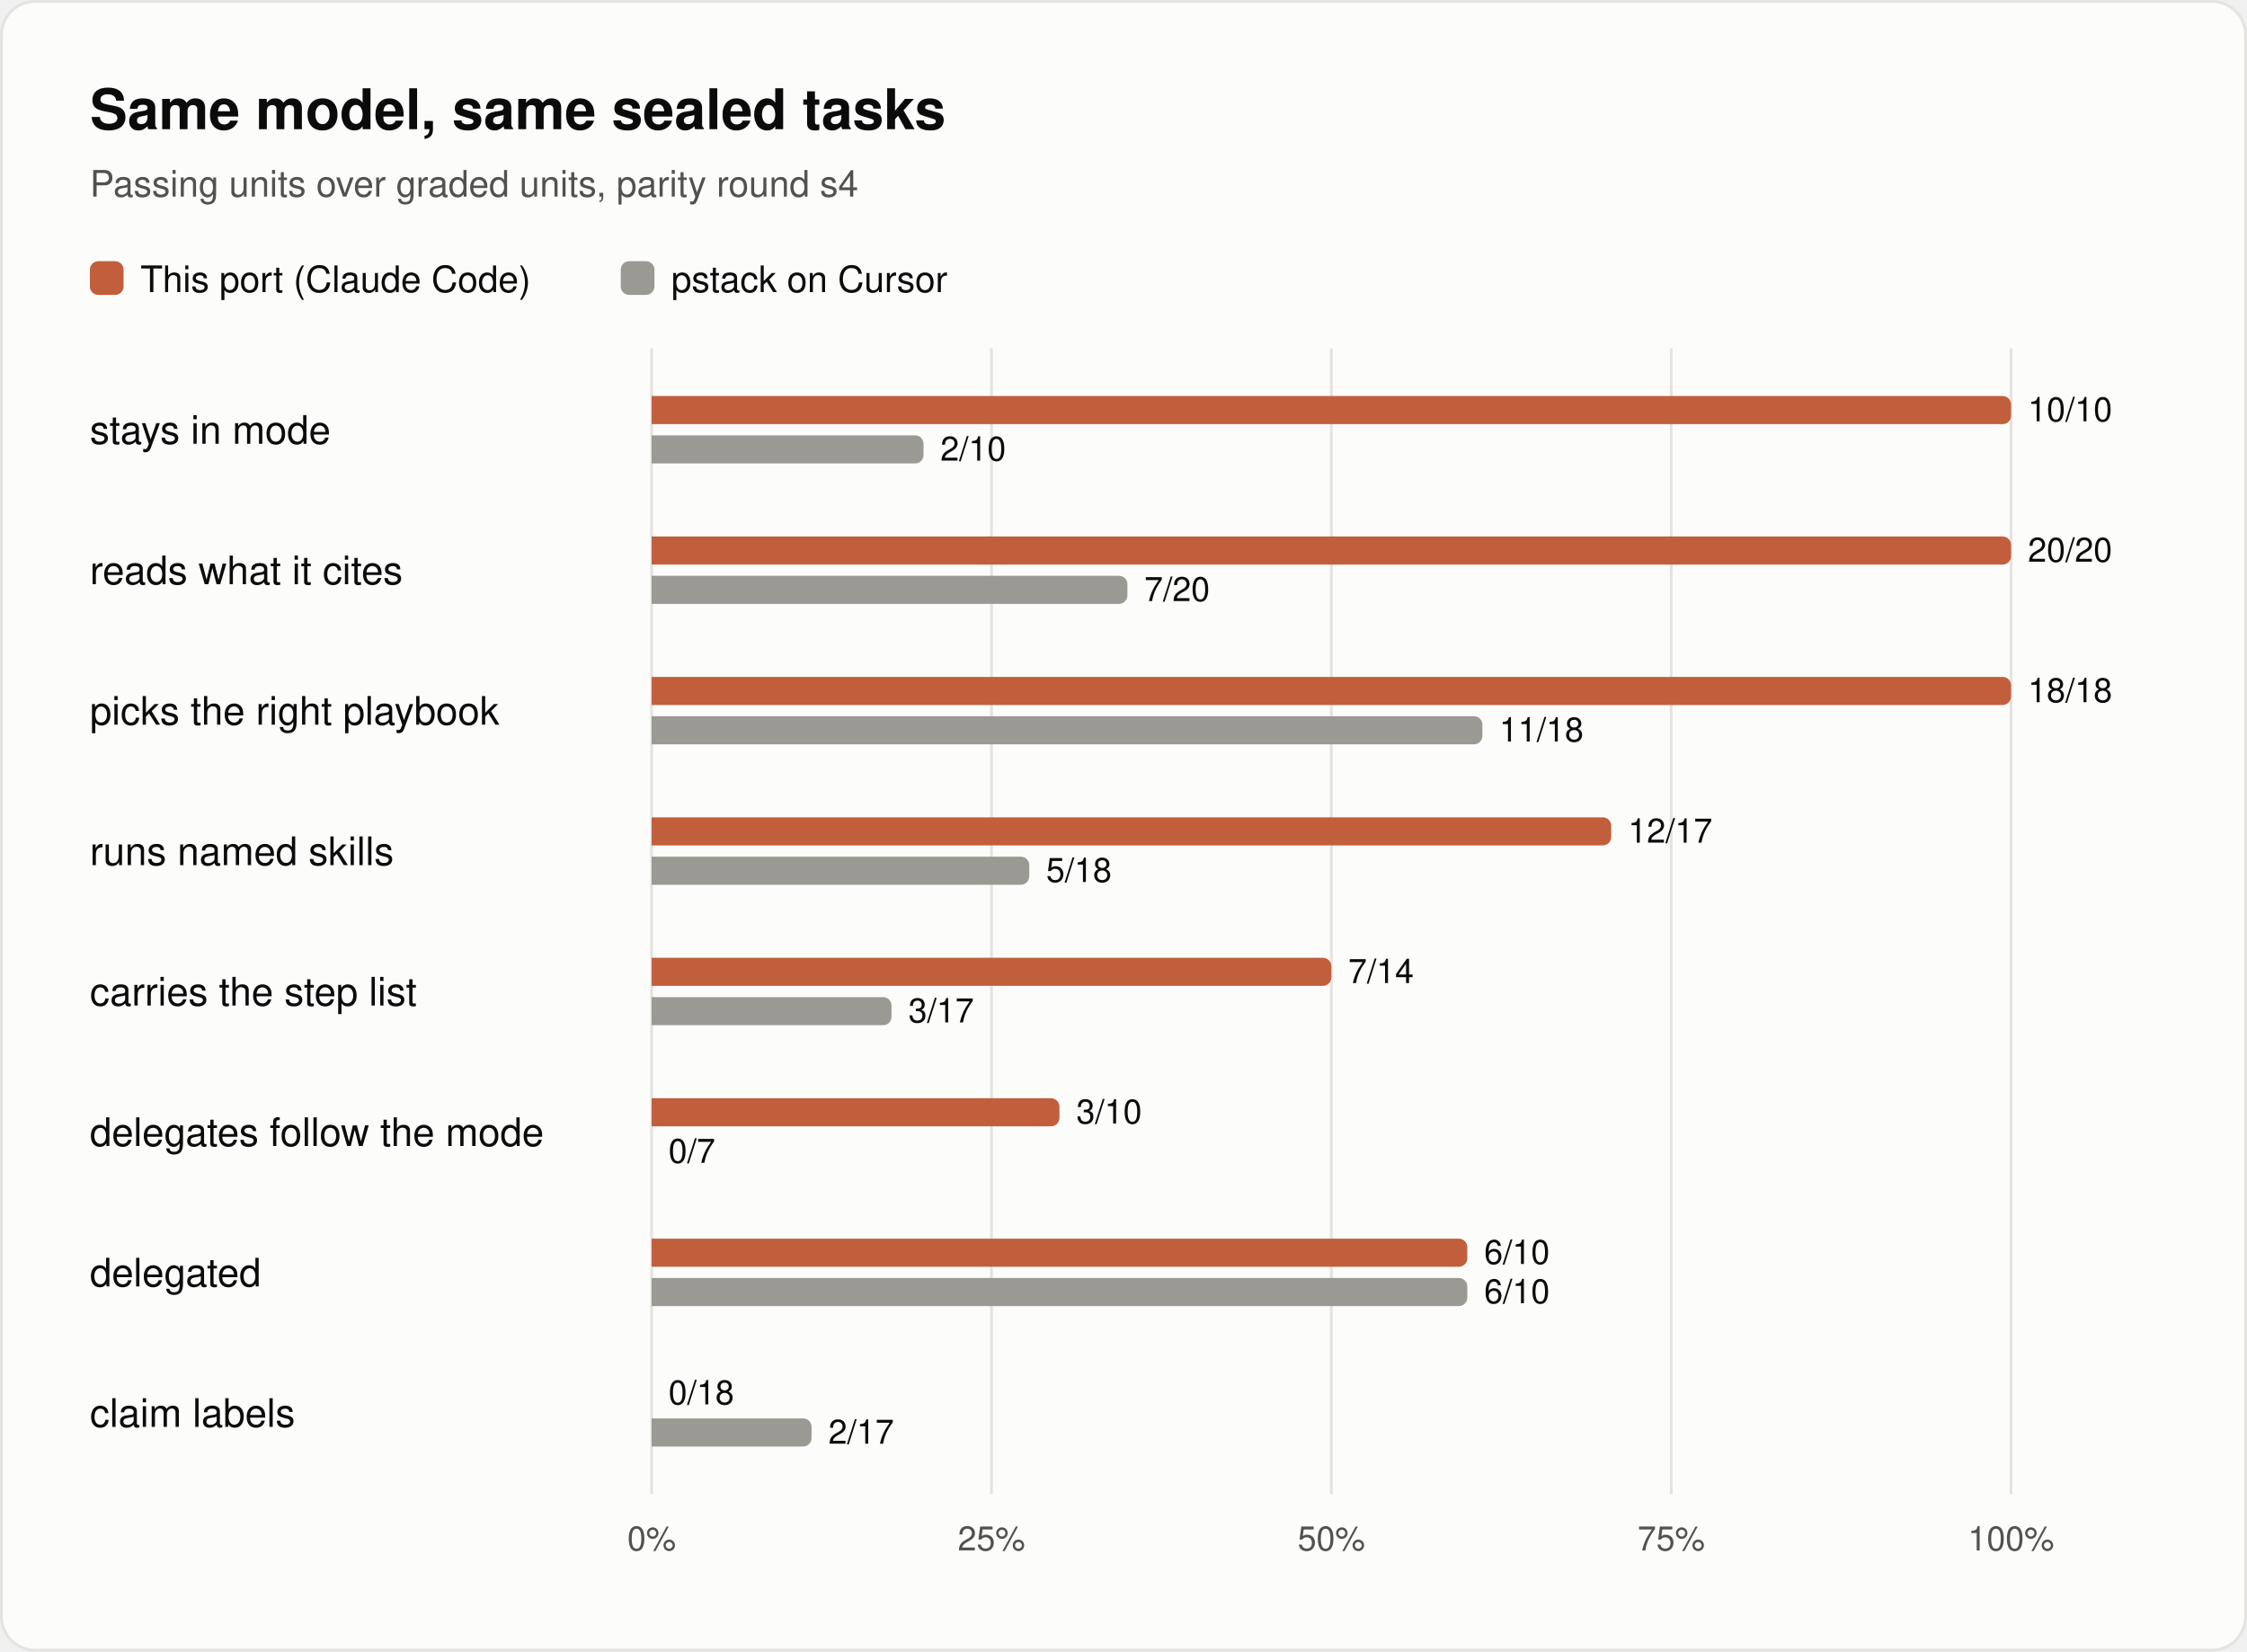
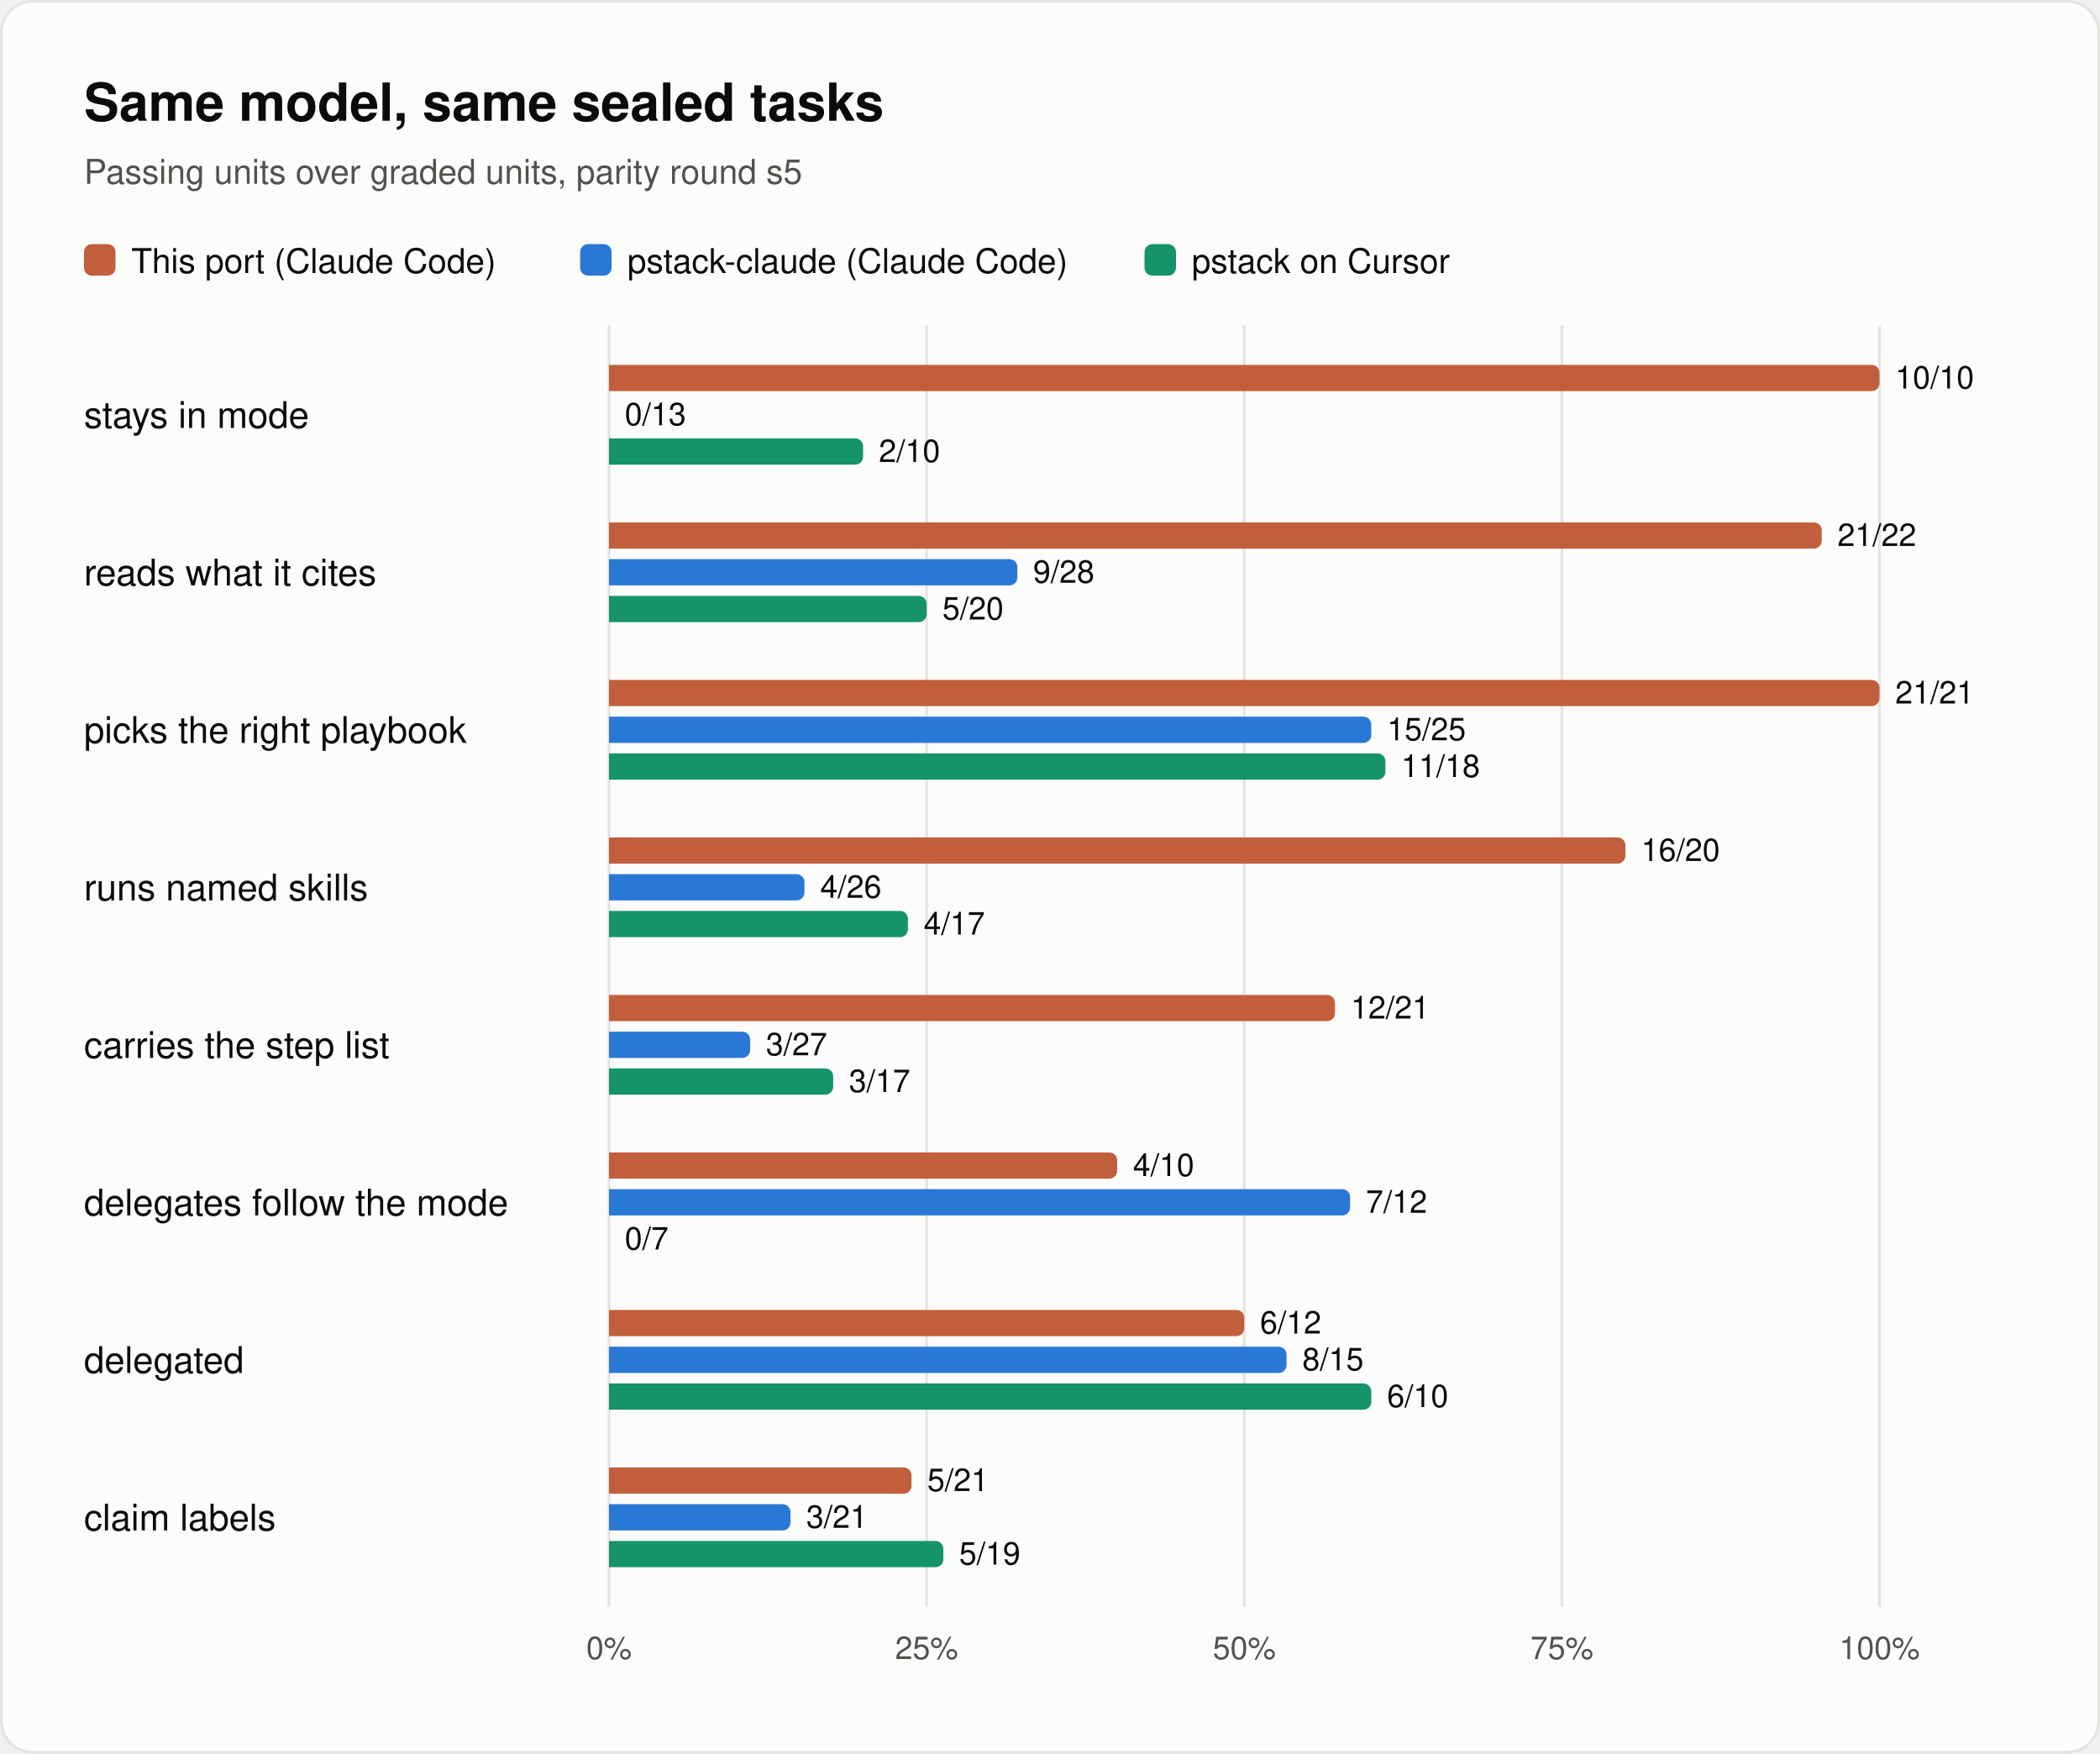
- <svg xmlns="http://www.w3.org/2000/svg" width="800" height="588" viewBox="0 0 800 588" role="img" aria-labelledby="t">
+ <svg xmlns="http://www.w3.org/2000/svg" width="800" height="668" viewBox="0 0 800 668" role="img" aria-labelledby="t">
  <style>
text{font-family:-apple-system,"Segoe UI",Helvetica,Arial,sans-serif;fill:#0b0b0b}
.card{fill:#fcfcfb;stroke:#e4e3df}
.sub,.tick{fill:#52514e}
.value{font-variant-numeric:tabular-nums}
.grid{stroke:#e4e3df}
.port{fill:#c15f3c}
- .cursor{fill:#9a9993}
+ .plugin{fill:#2a78d6}
+ .cursor{fill:#15936a}
@media (prefers-color-scheme:dark){
text{fill:#ffffff}
.card{fill:#1a1a19;stroke:#33332f}
.sub,.tick{fill:#c3c2b7}
.grid{stroke:#33332f}
- .port{fill:#d97757}
- .cursor{fill:#7c7b76}
+ .port{fill:#d4714f}
+ .plugin{fill:#3987e5}
+ .cursor{fill:#1aa39a}
}
</style>
-   <rect class="card" x="0.5" y="0.5" width="799" height="587" rx="12" />
+   <rect class="card" x="0.5" y="0.5" width="799" height="667" rx="12" />
  <text x="32" y="46" font-size="20" font-weight="600">Same model, same sealed tasks</text>
-   <text class="sub" x="32" y="70" font-size="13">Passing units over graded units, parity round s4</text>
+   <text class="sub" x="32" y="70" font-size="13">Passing units over graded units, parity round s5</text>
  <rect class="port" x="32" y="93" width="12" height="12" rx="3" />
  <text x="50" y="104" font-size="13">This port (Claude Code)</text>
-   <rect class="cursor" x="221" y="93" width="12" height="12" rx="3" />
-   <text x="239" y="104" font-size="13">pstack on Cursor</text>
-   <line class="grid" x1="232" y1="124" x2="232" y2="532" stroke-width="1" />
-   <text class="tick" x="232" y="552" font-size="12" text-anchor="middle">0%</text>
-   <line class="grid" x1="353" y1="124" x2="353" y2="532" stroke-width="1" />
-   <text class="tick" x="353" y="552" font-size="12" text-anchor="middle">25%</text>
-   <line class="grid" x1="474" y1="124" x2="474" y2="532" stroke-width="1" />
-   <text class="tick" x="474" y="552" font-size="12" text-anchor="middle">50%</text>
-   <line class="grid" x1="595" y1="124" x2="595" y2="532" stroke-width="1" />
-   <text class="tick" x="595" y="552" font-size="12" text-anchor="middle">75%</text>
-   <line class="grid" x1="716" y1="124" x2="716" y2="532" stroke-width="1" />
-   <text class="tick" x="716" y="552" font-size="12" text-anchor="middle">100%</text>
-   <text x="32" y="158" font-size="14">stays in mode</text>
-   <path class="port" d="M232 141h481a3 3 0 0 1 3 3v4a3 3 0 0 1 -3 3h-481z" />
-   <text class="value" x="722" y="150" font-size="12">10/10</text>
-   <path class="cursor" d="M232 155h93.8a3 3 0 0 1 3 3v4a3 3 0 0 1 -3 3h-93.8z" />
-   <text class="value" x="334.8" y="164" font-size="12">2/10</text>
-   <text x="32" y="208" font-size="14">reads what it cites</text>
-   <path class="port" d="M232 191h481a3 3 0 0 1 3 3v4a3 3 0 0 1 -3 3h-481z" />
-   <text class="value" x="722" y="200" font-size="12">20/20</text>
-   <path class="cursor" d="M232 205h166.4a3 3 0 0 1 3 3v4a3 3 0 0 1 -3 3h-166.4z" />
-   <text class="value" x="407.4" y="214" font-size="12">7/20</text>
-   <text x="32" y="258" font-size="14">picks the right playbook</text>
-   <path class="port" d="M232 241h481a3 3 0 0 1 3 3v4a3 3 0 0 1 -3 3h-481z" />
-   <text class="value" x="722" y="250" font-size="12">18/18</text>
-   <path class="cursor" d="M232 255h292.78a3 3 0 0 1 3 3v4a3 3 0 0 1 -3 3h-292.78z" />
-   <text class="value" x="533.78" y="264" font-size="12">11/18</text>
-   <text x="32" y="308" font-size="14">runs named skills</text>
-   <path class="port" d="M232 291h338.65a3 3 0 0 1 3 3v4a3 3 0 0 1 -3 3h-338.65z" />
-   <text class="value" x="579.65" y="300" font-size="12">12/17</text>
-   <path class="cursor" d="M232 305h131.44a3 3 0 0 1 3 3v4a3 3 0 0 1 -3 3h-131.44z" />
-   <text class="value" x="372.44" y="314" font-size="12">5/18</text>
-   <text x="32" y="358" font-size="14">carries the step list</text>
-   <path class="port" d="M232 341h239a3 3 0 0 1 3 3v4a3 3 0 0 1 -3 3h-239z" />
-   <text class="value" x="480" y="350" font-size="12">7/14</text>
-   <path class="cursor" d="M232 355h82.41a3 3 0 0 1 3 3v4a3 3 0 0 1 -3 3h-82.41z" />
-   <text class="value" x="323.41" y="364" font-size="12">3/17</text>
-   <text x="32" y="408" font-size="14">delegates follow the mode</text>
-   <path class="port" d="M232 391h142.2a3 3 0 0 1 3 3v4a3 3 0 0 1 -3 3h-142.2z" />
-   <text class="value" x="383.2" y="400" font-size="12">3/10</text>
-   <text class="value" x="238" y="414" font-size="12">0/7</text>
-   <text x="32" y="458" font-size="14">delegated</text>
-   <path class="port" d="M232 441h287.4a3 3 0 0 1 3 3v4a3 3 0 0 1 -3 3h-287.4z" />
-   <text class="value" x="528.4" y="450" font-size="12">6/10</text>
-   <path class="cursor" d="M232 455h287.4a3 3 0 0 1 3 3v4a3 3 0 0 1 -3 3h-287.4z" />
-   <text class="value" x="528.4" y="464" font-size="12">6/10</text>
-   <text x="32" y="508" font-size="14">claim labels</text>
-   <text class="value" x="238" y="500" font-size="12">0/18</text>
-   <path class="cursor" d="M232 505h53.94a3 3 0 0 1 3 3v4a3 3 0 0 1 -3 3h-53.94z" />
-   <text class="value" x="294.94" y="514" font-size="12">2/17</text>
+   <rect class="plugin" x="221" y="93" width="12" height="12" rx="3" />
+   <text x="239" y="104" font-size="13">pstack-claude (Claude Code)</text>
+   <rect class="cursor" x="436" y="93" width="12" height="12" rx="3" />
+   <text x="454" y="104" font-size="13">pstack on Cursor</text>
+   <line class="grid" x1="232" y1="124" x2="232" y2="612" stroke-width="1" />
+   <text class="tick" x="232" y="632" font-size="12" text-anchor="middle">0%</text>
+   <line class="grid" x1="353" y1="124" x2="353" y2="612" stroke-width="1" />
+   <text class="tick" x="353" y="632" font-size="12" text-anchor="middle">25%</text>
+   <line class="grid" x1="474" y1="124" x2="474" y2="612" stroke-width="1" />
+   <text class="tick" x="474" y="632" font-size="12" text-anchor="middle">50%</text>
+   <line class="grid" x1="595" y1="124" x2="595" y2="612" stroke-width="1" />
+   <text class="tick" x="595" y="632" font-size="12" text-anchor="middle">75%</text>
+   <line class="grid" x1="716" y1="124" x2="716" y2="612" stroke-width="1" />
+   <text class="tick" x="716" y="632" font-size="12" text-anchor="middle">100%</text>
+   <text x="32" y="163" font-size="14">stays in mode</text>
+   <path class="port" d="M232 139h481a3 3 0 0 1 3 3v4a3 3 0 0 1 -3 3h-481z" />
+   <text class="value" x="722" y="148" font-size="12">10/10</text>
+   <text class="value" x="238" y="162" font-size="12">0/13</text>
+   <path class="cursor" d="M232 167h93.8a3 3 0 0 1 3 3v4a3 3 0 0 1 -3 3h-93.8z" />
+   <text class="value" x="334.8" y="176" font-size="12">2/10</text>
+   <text x="32" y="223" font-size="14">reads what it cites</text>
+   <path class="port" d="M232 199h459a3 3 0 0 1 3 3v4a3 3 0 0 1 -3 3h-459z" />
+   <text class="value" x="700" y="208" font-size="12">21/22</text>
+   <path class="plugin" d="M232 213h152.57a3 3 0 0 1 3 3v4a3 3 0 0 1 -3 3h-152.57z" />
+   <text class="value" x="393.57" y="222" font-size="12">9/28</text>
+   <path class="cursor" d="M232 227h118a3 3 0 0 1 3 3v4a3 3 0 0 1 -3 3h-118z" />
+   <text class="value" x="359" y="236" font-size="12">5/20</text>
+   <text x="32" y="283" font-size="14">picks the right playbook</text>
+   <path class="port" d="M232 259h481a3 3 0 0 1 3 3v4a3 3 0 0 1 -3 3h-481z" />
+   <text class="value" x="722" y="268" font-size="12">21/21</text>
+   <path class="plugin" d="M232 273h287.4a3 3 0 0 1 3 3v4a3 3 0 0 1 -3 3h-287.4z" />
+   <text class="value" x="528.4" y="282" font-size="12">15/25</text>
+   <path class="cursor" d="M232 287h292.78a3 3 0 0 1 3 3v4a3 3 0 0 1 -3 3h-292.78z" />
+   <text class="value" x="533.78" y="296" font-size="12">11/18</text>
+   <text x="32" y="343" font-size="14">runs named skills</text>
+   <path class="port" d="M232 319h384.2a3 3 0 0 1 3 3v4a3 3 0 0 1 -3 3h-384.2z" />
+   <text class="value" x="625.2" y="328" font-size="12">16/20</text>
+   <path class="plugin" d="M232 333h71.46a3 3 0 0 1 3 3v4a3 3 0 0 1 -3 3h-71.46z" />
+   <text class="value" x="312.46" y="342" font-size="12">4/26</text>
+   <path class="cursor" d="M232 347h110.88a3 3 0 0 1 3 3v4a3 3 0 0 1 -3 3h-110.88z" />
+   <text class="value" x="351.88" y="356" font-size="12">4/17</text>
+   <text x="32" y="403" font-size="14">carries the step list</text>
+   <path class="port" d="M232 379h273.57a3 3 0 0 1 3 3v4a3 3 0 0 1 -3 3h-273.57z" />
+   <text class="value" x="514.57" y="388" font-size="12">12/21</text>
+   <path class="plugin" d="M232 393h50.78a3 3 0 0 1 3 3v4a3 3 0 0 1 -3 3h-50.78z" />
+   <text class="value" x="291.78" y="402" font-size="12">3/27</text>
+   <path class="cursor" d="M232 407h82.41a3 3 0 0 1 3 3v4a3 3 0 0 1 -3 3h-82.41z" />
+   <text class="value" x="323.41" y="416" font-size="12">3/17</text>
+   <text x="32" y="463" font-size="14">delegates follow the mode</text>
+   <path class="port" d="M232 439h190.6a3 3 0 0 1 3 3v4a3 3 0 0 1 -3 3h-190.6z" />
+   <text class="value" x="431.6" y="448" font-size="12">4/10</text>
+   <path class="plugin" d="M232 453h279.33a3 3 0 0 1 3 3v4a3 3 0 0 1 -3 3h-279.33z" />
+   <text class="value" x="520.33" y="462" font-size="12">7/12</text>
+   <text class="value" x="238" y="476" font-size="12">0/7</text>
+   <text x="32" y="523" font-size="14">delegated</text>
+   <path class="port" d="M232 499h239a3 3 0 0 1 3 3v4a3 3 0 0 1 -3 3h-239z" />
+   <text class="value" x="480" y="508" font-size="12">6/12</text>
+   <path class="plugin" d="M232 513h255.13a3 3 0 0 1 3 3v4a3 3 0 0 1 -3 3h-255.13z" />
+   <text class="value" x="496.13" y="522" font-size="12">8/15</text>
+   <path class="cursor" d="M232 527h287.4a3 3 0 0 1 3 3v4a3 3 0 0 1 -3 3h-287.4z" />
+   <text class="value" x="528.4" y="536" font-size="12">6/10</text>
+   <text x="32" y="583" font-size="14">claim labels</text>
+   <path class="port" d="M232 559h112.24a3 3 0 0 1 3 3v4a3 3 0 0 1 -3 3h-112.24z" />
+   <text class="value" x="353.24" y="568" font-size="12">5/21</text>
+   <path class="plugin" d="M232 573h66.14a3 3 0 0 1 3 3v4a3 3 0 0 1 -3 3h-66.14z" />
+   <text class="value" x="307.14" y="582" font-size="12">3/21</text>
+   <path class="cursor" d="M232 587h124.37a3 3 0 0 1 3 3v4a3 3 0 0 1 -3 3h-124.37z" />
+   <text class="value" x="365.37" y="596" font-size="12">5/19</text>
</svg>
